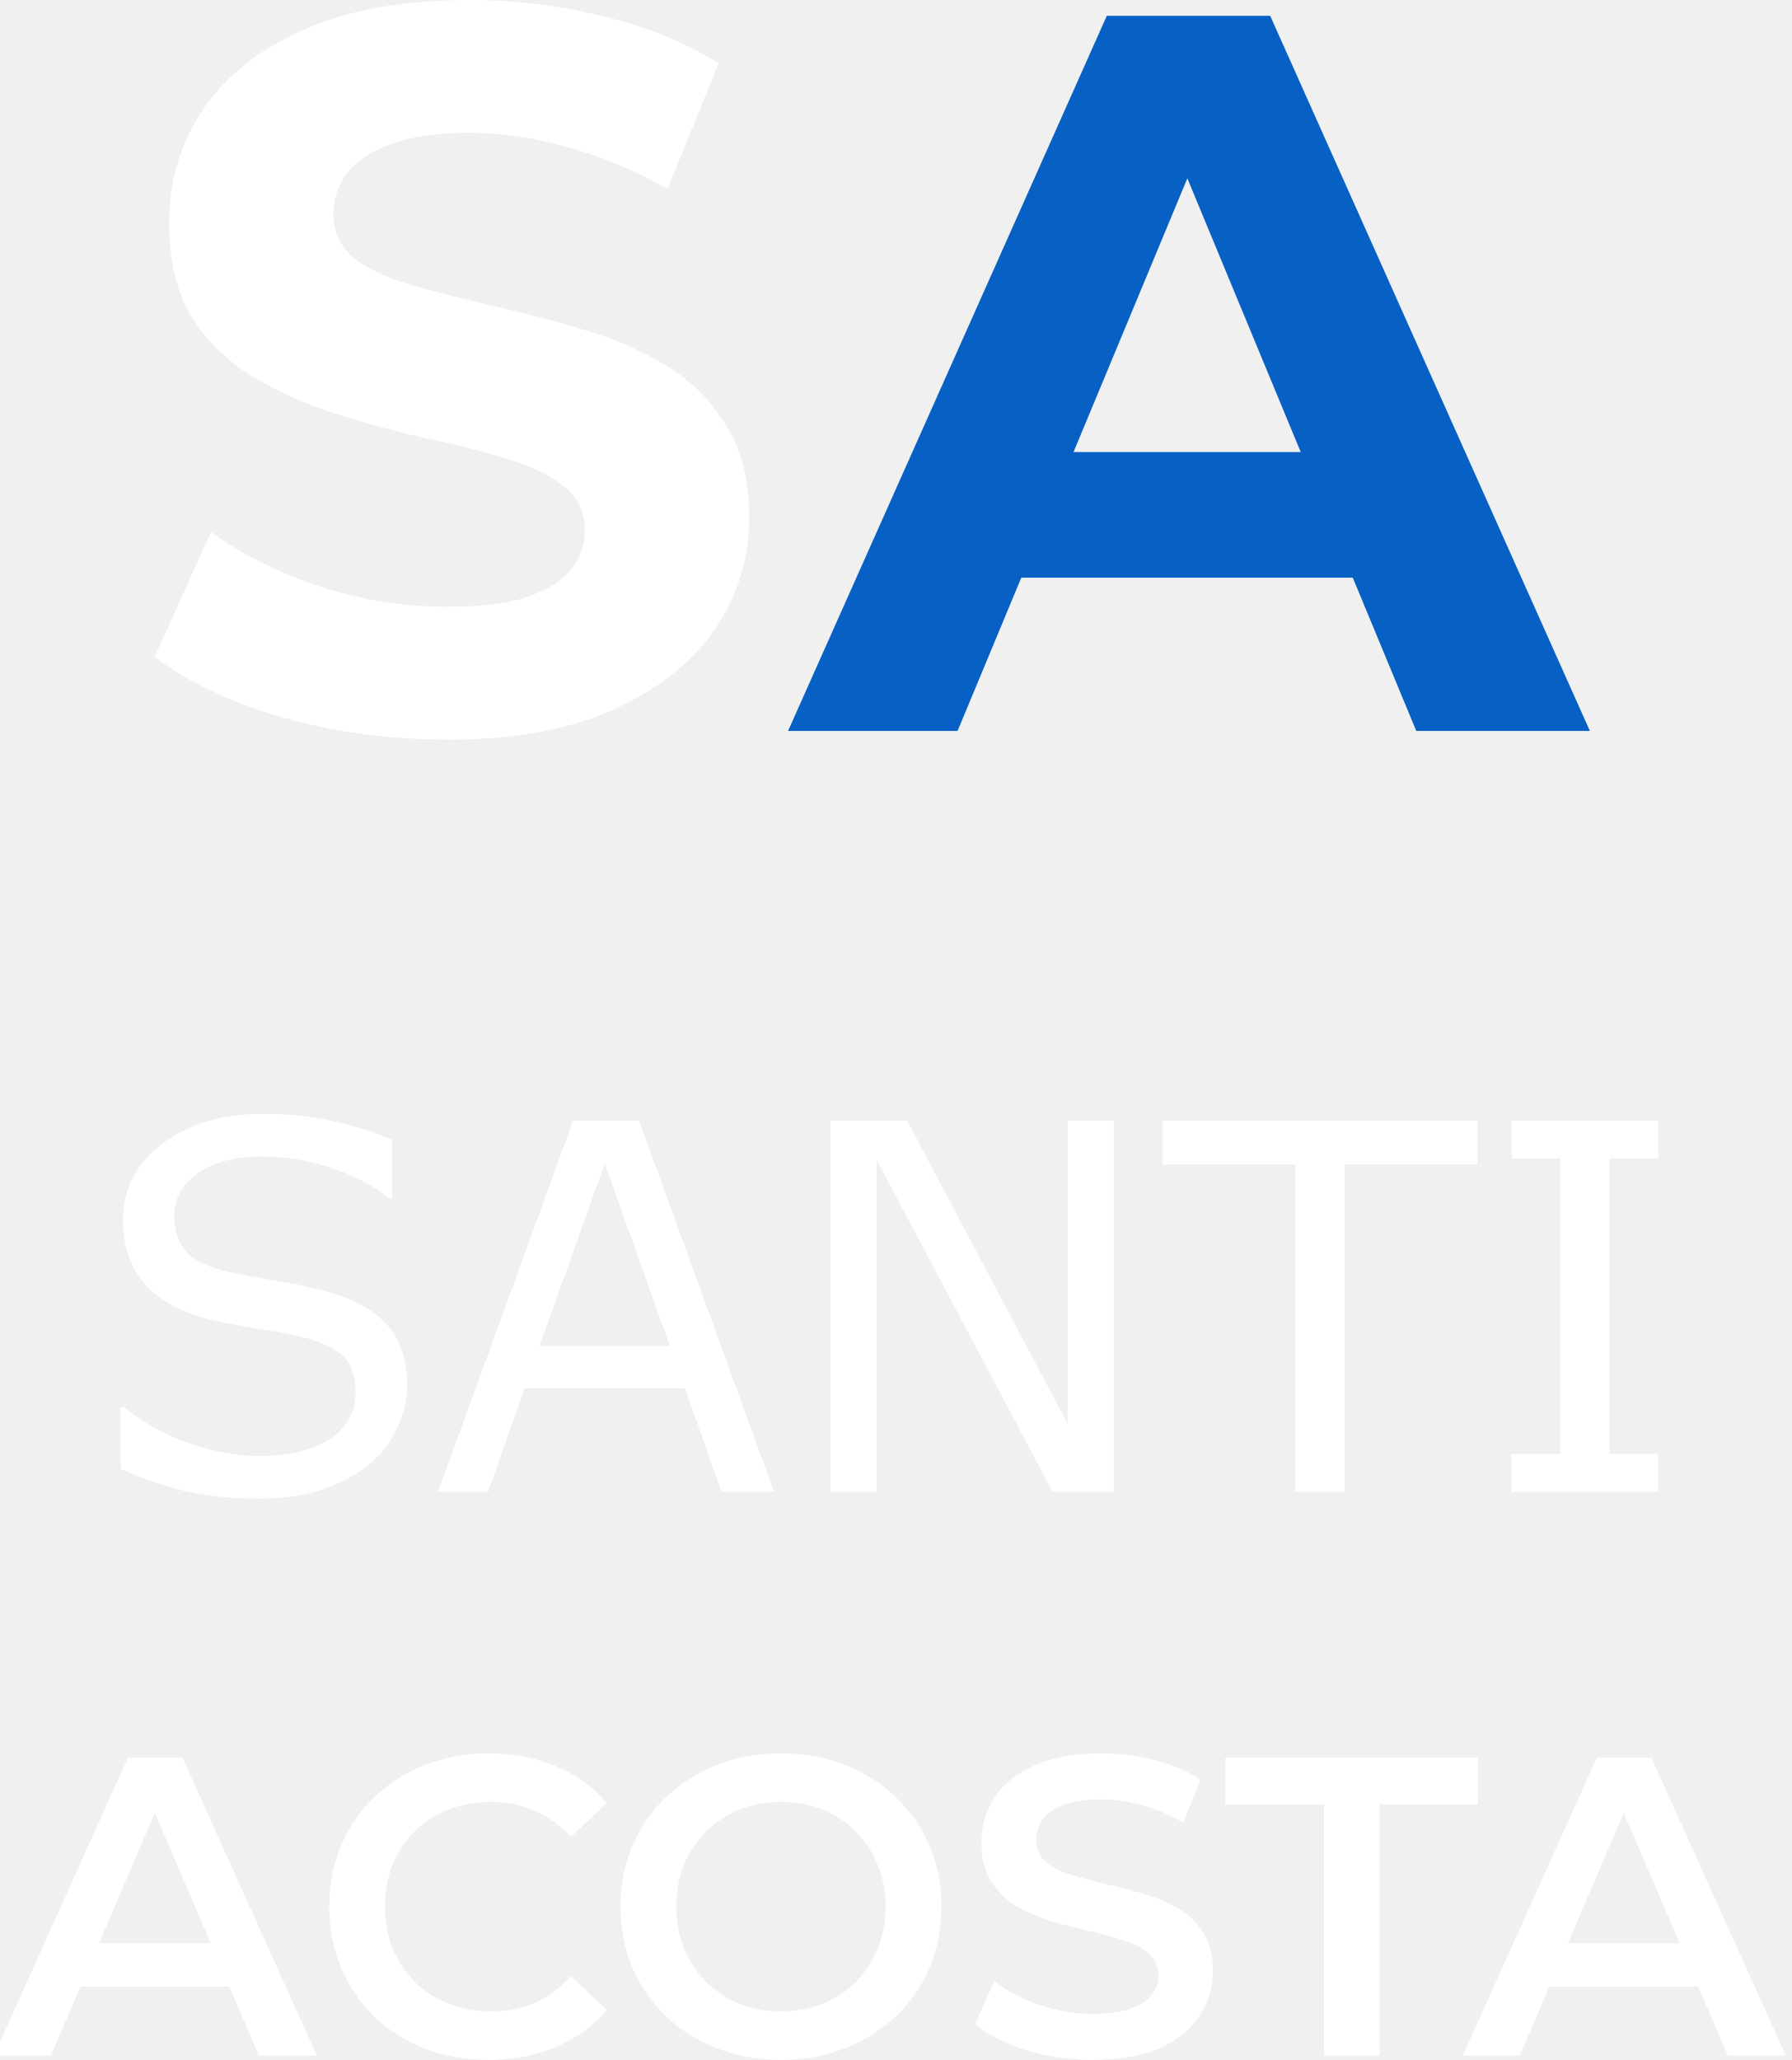
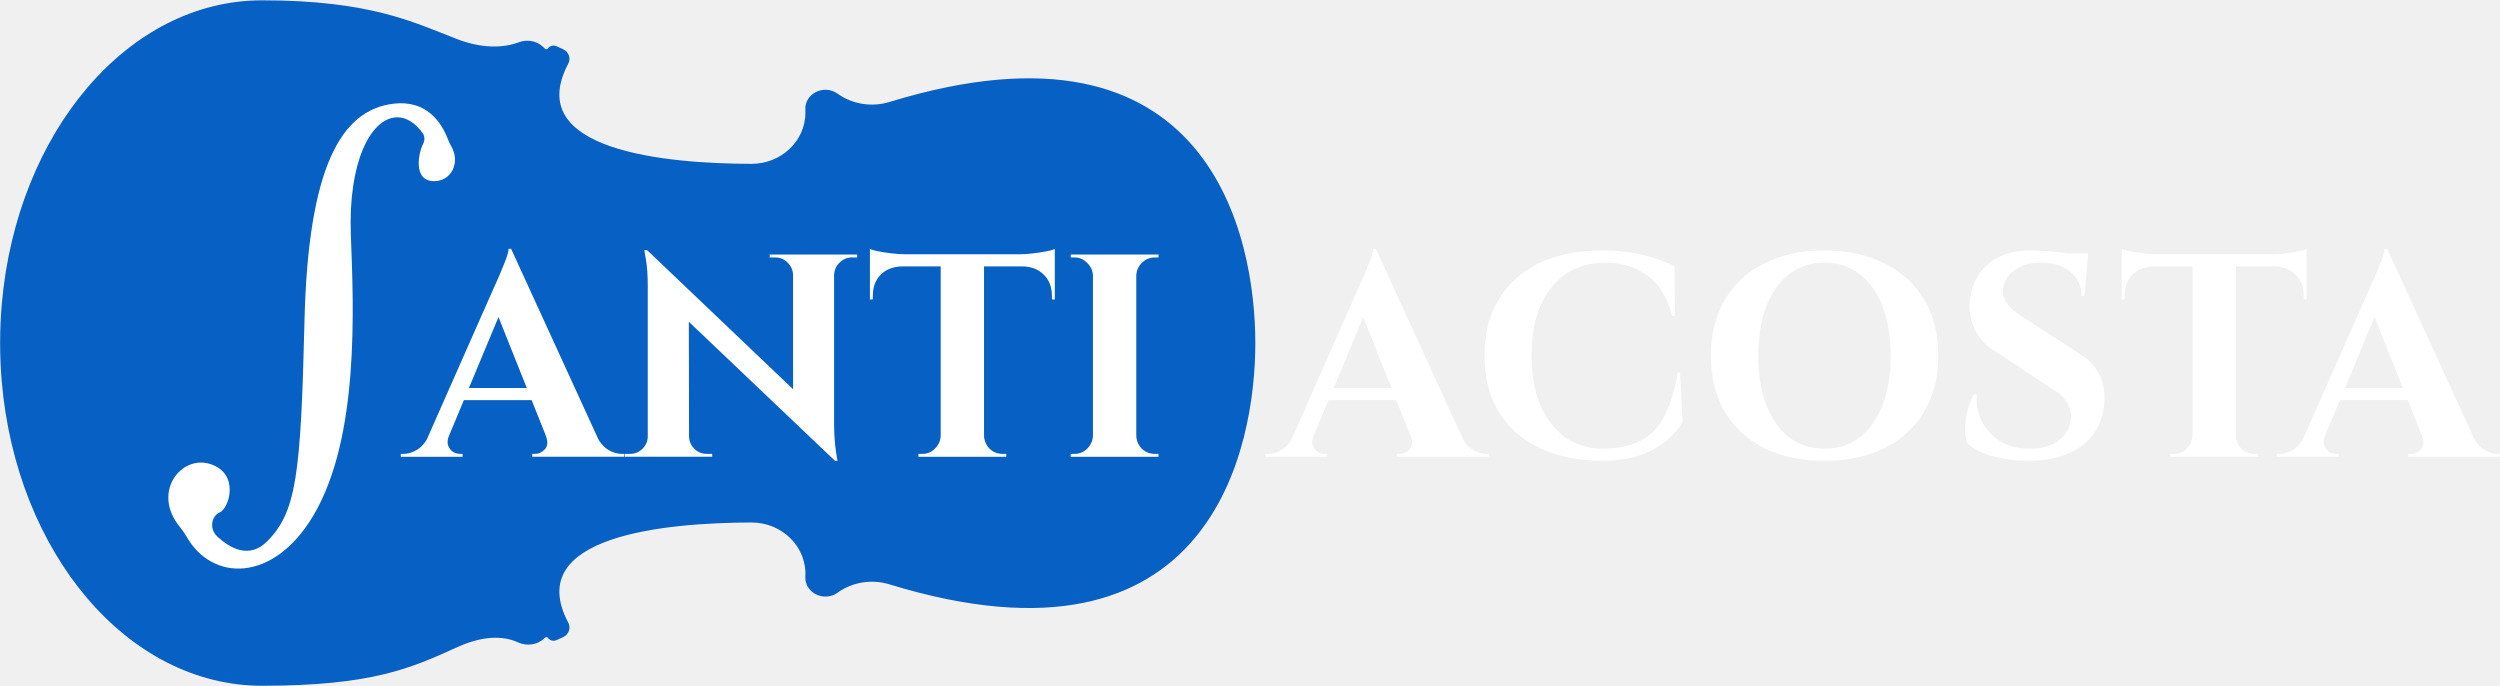
- <svg xmlns="http://www.w3.org/2000/svg" version="1.1" viewBox="0 0 16.513 18.981">
-   <g transform="translate(-1225.6 215.11)">
-     <g transform="translate(1218.4 -228.34)">
-       <g transform="matrix(.098052 0 0 .098052 -26.058 -17.491)" fill="#fff" style="white-space:pre" aria-label="SANTI ACOSTA">
-         <path d="m377.44 443.55q0 2.039-.961 4.031-.938 1.992-2.648 3.375-1.875 1.5-4.383 2.344-2.484.844-6 .844-3.773 0-6.797-.703-3-.703-6.117-2.086v-5.812h.328q2.648 2.203 6.117 3.398 3.469 1.195 6.516 1.195 4.312 0 6.703-1.617 2.414-1.617 2.414-4.312 0-2.32-1.148-3.422-1.125-1.102-3.445-1.711-1.758-.469-3.82-.773-2.039-.305-4.336-.773-4.641-.984-6.891-3.352-2.227-2.391-2.227-6.211 0-4.383 3.703-7.172 3.703-2.812 9.398-2.812 3.68 0 6.75.703 3.07.703 5.438 1.734v5.484h-.328q-1.992-1.688-5.25-2.789-3.234-1.125-6.633-1.125-3.727 0-6 1.547-2.25 1.547-2.25 3.984 0 2.18 1.125 3.422 1.125 1.242 3.961 1.898 1.5.328 4.266.797 2.766.469 4.688.961 3.891 1.031 5.859 3.117t1.969 5.836zm34.5 9.961h-4.945l-3.422-9.727h-15.094l-3.422 9.727h-4.711l12.703-34.898h6.188zm-9.797-13.711-6.117-17.133-6.141 17.133zm41.719 13.711h-5.742l-16.547-31.219v31.219h-4.336v-34.898h7.195l15.094 28.5v-28.5h4.336zm34.172-30.773h-12.469v30.773h-4.641v-30.773h-12.469v-4.125h29.578zm16.992 30.773h-13.781v-3.562h4.57v-27.773h-4.57v-3.562h13.781v3.562h-4.57v27.773h4.57z" />
-         <path d="m338.61 506.48 12.6-28h5.12l12.64 28h-5.44l-10.84-25.24h2.08l-10.8 25.24zm5.8-6.48 1.4-4.08h15.12l1.4 4.08zm40.68 6.88q-3.2 0-5.96-1.04-2.72-1.08-4.76-3-2-1.96-3.12-4.6t-1.12-5.76 1.12-5.76 3.16-4.56q2.04-1.96 4.76-3 2.72-1.08 5.96-1.08 3.44 0 6.28 1.2 2.84 1.16 4.8 3.48l-3.36 3.16q-1.52-1.64-3.4-2.44-1.88-.84-4.08-.84t-4.04.72q-1.8.72-3.16 2.04-1.32 1.32-2.08 3.12-.72 1.8-.72 3.96t.72 3.96q.76 1.8 2.08 3.12 1.36 1.32 3.16 2.04 1.84.72 4.04.72t4.08-.8q1.88-.84 3.4-2.52l3.36 3.2q-1.96 2.28-4.8 3.48t-6.32 1.2zm27.532 0q-3.28 0-6.04-1.08t-4.8-3q-2.04-1.96-3.16-4.56-1.12-2.64-1.12-5.76t1.12-5.72q1.12-2.64 3.16-4.56 2.04-1.96 4.8-3.04t6-1.08q3.28 0 6 1.08 2.76 1.08 4.8 3.04 2.04 1.92 3.16 4.56 1.12 2.6 1.12 5.72t-1.12 5.76-3.16 4.56-4.8 3q-2.72 1.08-5.96 1.08zm-.04-4.56q2.12 0 3.92-.72t3.12-2.04q1.32-1.36 2.04-3.12.76-1.8.76-3.96t-.76-3.92q-.72-1.8-2.04-3.12-1.32-1.36-3.12-2.08t-3.92-.72-3.92.72q-1.76.72-3.12 2.08-1.32 1.32-2.08 3.12-.72 1.76-.72 3.92 0 2.12.72 3.92.76 1.8 2.08 3.16 1.32 1.32 3.12 2.04t3.92.72zm29.28 4.56q-3.28 0-6.28-.92-3-.96-4.76-2.44l1.8-4.04q1.68 1.32 4.16 2.2t5.08.88q2.2 0 3.56-.48t2-1.28q.64-.84.64-1.88 0-1.28-.92-2.04-.92-.8-2.4-1.24-1.44-.48-3.24-.88-1.76-.4-3.56-.92-1.76-.56-3.24-1.4-1.44-.88-2.36-2.32t-.92-3.68q0-2.28 1.2-4.16 1.24-1.92 3.72-3.04 2.52-1.16 6.36-1.16 2.52 0 5 .64t4.32 1.84l-1.64 4.04q-1.88-1.12-3.88-1.64-2-.56-3.84-.56-2.16 0-3.52.52-1.32.52-1.96 1.36-.6.84-.6 1.92 0 1.28.88 2.08.92.76 2.36 1.2 1.48.44 3.28.88 1.8.4 3.56.92 1.8.52 3.24 1.36 1.48.84 2.36 2.28.92 1.44.92 3.64 0 2.24-1.24 4.16-1.2 1.88-3.72 3.04-2.52 1.12-6.36 1.12zm21.76-.4v-23.6h-9.28v-4.4h23.76v4.4h-9.28v23.6zm13.04 0 12.6-28h5.12l12.64 28h-5.44l-10.84-25.24h2.08l-10.8 25.24zm5.8-6.48 1.4-4.08h15.12l1.4 4.08z" />
+ <svg xmlns="http://www.w3.org/2000/svg" version="1.1" viewBox="0 0 64.796 17.765">
+   <g transform="translate(-767.29 545.84)">
+     <g transform="translate(751.62 -547.27)">
+       <g transform="matrix(0 -.27522 -.28988 0 77.977 -60.238)">
+         <path d="m-227.75 174.07c-1.091-2.684-.665-4.602-.296-5.532.265-.664.158-1.43-.292-1.986-.116-.145-.228-.258-.314-.337-.035-.033-.054-.079-.054-.122 0-.053.025-.106.074-.139.255-.172.344-.504.21-.779l-.284-.586c-.248-.508-.861-.707-1.366-.454-8.21 4.12-9.404-8.79-9.427-16.366-.009-2.684 2.166-4.842 4.817-4.842.089 0 .178.003.268.008 1.517.082 2.442-1.639 1.538-2.861-.016-.024-.033-.046-.049-.069-.975-1.322-1.25-3.033-.746-4.595 9.301-28.812-12.905-32.699-22.661-32.709-9.755-.01-32.093 3.827-22.768 32.71.504 1.562.23 3.271-.745 4.593-.017.024-.033.046-.051.07-.883 1.194-.021 2.863 1.434 2.863.034 0 .07 0 .105-.002 2.77-.151 5.094 2.06 5.085 4.834-.022 7.576-1.217 20.486-9.427 16.366-.506-.254-1.118-.055-1.366.454l-.284.586c-.042.086-.062.176-.062.268 0 .199.098.393.272.511.089.059.1.188.02.261-.017.015-.035.033-.053.05-.637.614-.771 1.573-.385 2.369.443.912.85 2.688-.442 5.391-1.988 4.157-3.649 7.636-3.649 17.486 0 12.05 12.541 21.973 28.67 23.274 1.183.095 2.386.145 3.605.145 1.273 0 2.529-.053 3.763-.158 16.051-1.352 28.512-11.25 28.512-23.26 0-9.692-2.07-13.554-3.653-17.441" fill="#0760c3" />
      </g>
-       <path d="m11.308 20.044q-.791 0-1.516-.207-.725-.216-1.167-.555l.518-1.148q.424.301.998.499.584.188 1.177.188.452 0 .725-.085.282-.094.414-.254t.132-.367q0-.264-.207-.414-.207-.16-.546-.254-.339-.104-.753-.188-.405-.094-.819-.226-.405-.132-.744-.339-.339-.207-.555-.546-.207-.339-.207-.866 0-.565.301-1.026.311-.471.922-.744.621-.282 1.553-.282.621 0 1.224.151.602.141 1.064.433l-.471 1.158q-.461-.264-.922-.386-.461-.132-.904-.132t-.725.104q-.282.104-.405.273-.122.16-.122.377 0 .254.207.414.207.151.546.245.339.094.744.188.414.094.819.216.414.122.753.329.339.207.546.546.216.339.216.857 0 .555-.311 1.017-.311.461-.932.744-.612.282-1.553.282z" fill="#fff" stroke-width=".098" aria-label="S" />
-       <path d="m14.462 19.965 2.937-6.589h1.506l2.946 6.589h-1.6l-2.41-5.817h.602l-2.419 5.817zm1.468-1.412.405-1.158h3.389l.414 1.158z" fill="#0760c3" stroke-width=".098" aria-label="A" />
+       <g transform="matrix(.33163 0 0 .33163 -202.69 -131.44)" fill="#fff">
+         <path d="m698.39 420.1 7.383 16.121h-4.064l-4.696-11.763zm-4.854 14.608q-.181.452-.068.768.113.316.384.497.271.158.542.158h.203v.226h-4.832v-.226t.113 0q.09 0 .09 0 .519 0 1.061-.316.564-.339.926-1.106zm4.854-14.608.09 2.755-5.599 13.434h-1.648l5.848-13.231q.068-.135.226-.497.181-.384.361-.858.203-.474.361-.903.158-.452.158-.7zm2.371 10.882v.948h-6.638v-.948zm.339 3.725h3.951q.384.768.926 1.106.542.316 1.061.316 0 0 .09 0t.09 0v.226h-7.18v-.226h.203q.452 0 .79-.361.339-.384.068-1.061zm7.925-14.495 14.405 13.727.271 2.732-14.405-13.705zm.113 14.54v1.603h-1.874v-.226t.203 0 .226 0q.564 0 .971-.406.406-.406.406-.971zm3.161 0q0 .564.406.971t.971.406q.023 0 .226 0 .203 0 .203 0v.226h-1.874v-1.603zm-3.274-14.54 3.251 3.454.023 12.689h-3.229v-13.321q0-1.264-.135-2.032-.135-.79-.135-.79zm14.608.339v13.231q0 .835.068 1.513.068.655.135 1.016.068.361.068.361h-.203l-3.274-3.658v-12.463zm1.806 0v.226t-.203 0-.203 0q-.564 0-.971.406-.406.384-.429.971h-.068v-1.603zm-6.841 0h1.874v1.603h-.045q-.023-.587-.429-.971-.384-.406-.971-.406 0 0-.203 0t-.226 0zm16.753.068v15.737h-3.387v-15.737zm5.532-.09v.948h-14.45v-.948zm0 .881v2.664l-.226-.023v-.248q0-1.061-.632-1.671-.61-.632-1.671-.655v-.068zm0-1.287v.655l-2.755-.248q.497 0 1.039-.068.564-.068 1.039-.158.474-.09.677-.181zm-8.851 14.585v1.648h-1.806v-.226t.135 0q.158 0 .158 0 .587 0 .993-.406.429-.429.452-1.016zm3.251 0h.068q.023.587.429 1.016.429.406 1.016.406 0 0 .135 0 .158 0 .158 0v.226h-1.806zm-6.344-13.298v.068q-1.039.023-1.671.655-.61.61-.61 1.671v.248l-.226.023v-2.664zm-2.506-1.287q.226.09.677.181.474.09 1.039.158.564.068 1.039.068l-2.755.248zm20.817.429v15.804h-3.387v-15.804zm-3.319 14.156v1.648h-1.806v-.226t.135 0q.158 0 .158 0 .587 0 .993-.406.429-.429.452-1.016zm0-12.508h-.068q-.023-.587-.452-.993-.406-.429-.993-.429 0 0-.158 0-.135 0-.135 0v-.226h1.806zm3.251 12.508h.068q.023.587.429 1.016.429.406 1.016.406 0 0 .135 0 .135 0 .158 0v.226h-1.806zm0-12.508v-1.648h1.806v.226q-.023 0-.158 0-.135 0-.135 0-.587 0-1.016.429-.406.406-.429.993z" stroke-width=".265" aria-label="ANTI" />
+         <path d="m765.97 420.1 7.383 16.121h-4.064l-4.696-11.763zm-4.854 14.608q-.181.452-.068.768.113.316.384.497.271.158.542.158h.203v.226h-4.832v-.226t.113 0q.09 0 .09 0 .519 0 1.061-.316.564-.339.926-1.106zm4.854-14.608.09 2.755-5.599 13.434h-1.648l5.848-13.231q.068-.135.226-.497.181-.384.361-.858.203-.474.361-.903.158-.452.158-.7zm2.371 10.882v.948h-6.638v-.948zm.339 3.725h3.951q.384.768.926 1.106.542.316 1.061.316 0 0 .09 0t.09 0v.226h-7.18v-.226h.203q.452 0 .79-.361.339-.384.068-1.061zm21.066-4.944.203 3.883q-.497.835-1.332 1.513-.835.677-2.077 1.106-1.242.406-2.935.406-2.755-.023-4.832-.993-2.055-.993-3.183-2.822t-1.129-4.425q0-2.529 1.106-4.357 1.106-1.851 3.161-2.845 2.077-.993 4.944-.993 1.806 0 3.229.361 1.445.361 2.416.881l.023 3.861h-.203q-.61-2.235-1.987-3.183-1.377-.971-3.229-.971-1.806 0-3.093.881-1.287.881-1.987 2.484t-.7 3.838q0 2.235.655 3.861.677 1.626 1.897 2.529 1.242.903 2.913.948 1.738 0 2.935-.564 1.197-.564 1.919-1.874.745-1.31 1.106-3.522zm11.289-9.528q2.709 0 4.696 1.016 2.009.993 3.093 2.822 1.106 1.829 1.106 4.38 0 2.529-1.106 4.38-1.084 1.829-3.093 2.845-1.987.993-4.696.993-2.709 0-4.719-.993-1.987-1.016-3.071-2.845-1.084-1.829-1.084-4.38 0-2.529 1.084-4.357 1.084-1.851 3.071-2.845 2.009-1.016 4.719-1.016zm0 15.488q1.603 0 2.755-.881 1.151-.903 1.784-2.529.632-1.626.632-3.861t-.632-3.861q-.632-1.626-1.784-2.506-1.151-.903-2.755-.903-1.58 0-2.755.903-1.151.881-1.784 2.506-.632 1.626-.632 3.861t.632 3.861q.632 1.626 1.784 2.529 1.174.881 2.755.881zm16.121-15.488q.452 0 1.106.045.677.045 1.377.135.722.068 1.242.158.542.068.745.158l-.271 3.048h-.226q0-1.174-.881-1.874-.858-.722-2.303-.722-1.31 0-2.122.632-.79.632-.835 1.535-.023.677.429 1.174.452.497 1.151.926l4.312 2.8q1.039.587 1.558 1.535.542.948.474 2.213-.113 2.213-1.693 3.454-1.58 1.219-4.29 1.219-.993 0-1.942-.181-.926-.158-1.648-.452-.722-.316-1.151-.745-.181-.497-.158-1.197.023-.7.203-1.422.203-.722.497-1.197h.203q-.09 1.151.406 2.145.519.971 1.49 1.558.993.564 2.348.542 1.49-.023 2.303-.745.813-.745.813-1.784 0-.7-.429-1.264-.406-.564-1.355-1.084l-3.951-2.619q-1.197-.677-1.738-1.738t-.429-2.303q.113-1.174.7-2.055.587-.903 1.603-1.4 1.039-.497 2.461-.497zm4.493.226-.045.474h-2.664v-.474zm11.537.158v15.737h-3.387v-15.737zm5.532-.09v.948h-14.45v-.948zm0 .881v2.664l-.226-.023v-.248q0-1.061-.632-1.671-.61-.632-1.671-.655v-.068zm0-1.287v.655l-2.755-.248q.497 0 1.039-.068.564-.068 1.039-.158.474-.09.677-.181zm-8.851 14.585v1.648h-1.806v-.226t.135 0q.158 0 .158 0 .587 0 .993-.406.429-.429.452-1.016zm3.251 0h.068q.023.587.429 1.016.429.406 1.016.406 0 0 .135 0 .158 0 .158 0v.226h-1.806zm-6.344-13.298v.068q-1.039.023-1.671.655-.61.61-.61 1.671v.248l-.226.023v-2.664zm-2.506-1.287q.226.09.677.181.474.09 1.039.158.564.068 1.039.068l-2.755.248zm20.744-.023 7.383 16.121h-4.064l-4.696-11.763zm-4.854 14.608q-.181.452-.068.768.113.316.384.497.271.158.542.158h.203v.226h-4.832v-.226t.113 0q.09 0 .09 0 .519 0 1.061-.316.564-.339.926-1.106zm4.854-14.608.09 2.755-5.599 13.434h-1.648l5.848-13.231q.068-.135.226-.497.181-.384.361-.858.203-.474.361-.903.158-.452.158-.7zm2.371 10.882v.948h-6.638v-.948zm.339 3.725h3.951q.384.768.926 1.106.542.316 1.061.316 0 0 .09 0t.09 0v.226h-7.18v-.226h.203q.452 0 .79-.361.339-.384.068-1.061z" stroke-width=".265" aria-label="ACOSTA" />
+         <path d="m693.72 412.1c-.106-.186-.199-.379-.275-.578-.499-1.3-1.667-3.085-4.287-2.756-4.043.509-6.631 4.936-6.917 17.002-.285 12.066-.643 14.921-2.927 17.207-1.4 1.4-2.921.512-3.889-.386-.441-.408-.545-1.087-.191-1.574.098-.135.221-.244.376-.308.75-.304 1.615-3.088-.794-3.802-2.249-.666-4.527 2.243-2.311 4.942.196.238.374.491.527.759 1.981 3.492 6.751 3.627 9.888-1.632 3.641-6.104 3.159-16.277 2.945-21.954-.214-5.676 1.526-8.995 3.454-9.184.934-.09 1.652.536 2.144 1.205.179.244.2.57.06.838-.384.733-.821 2.937.848 2.937 1.379 0 2.057-1.475 1.349-2.717" fill="#fff" />
+       </g>
    </g>
  </g>
</svg>
